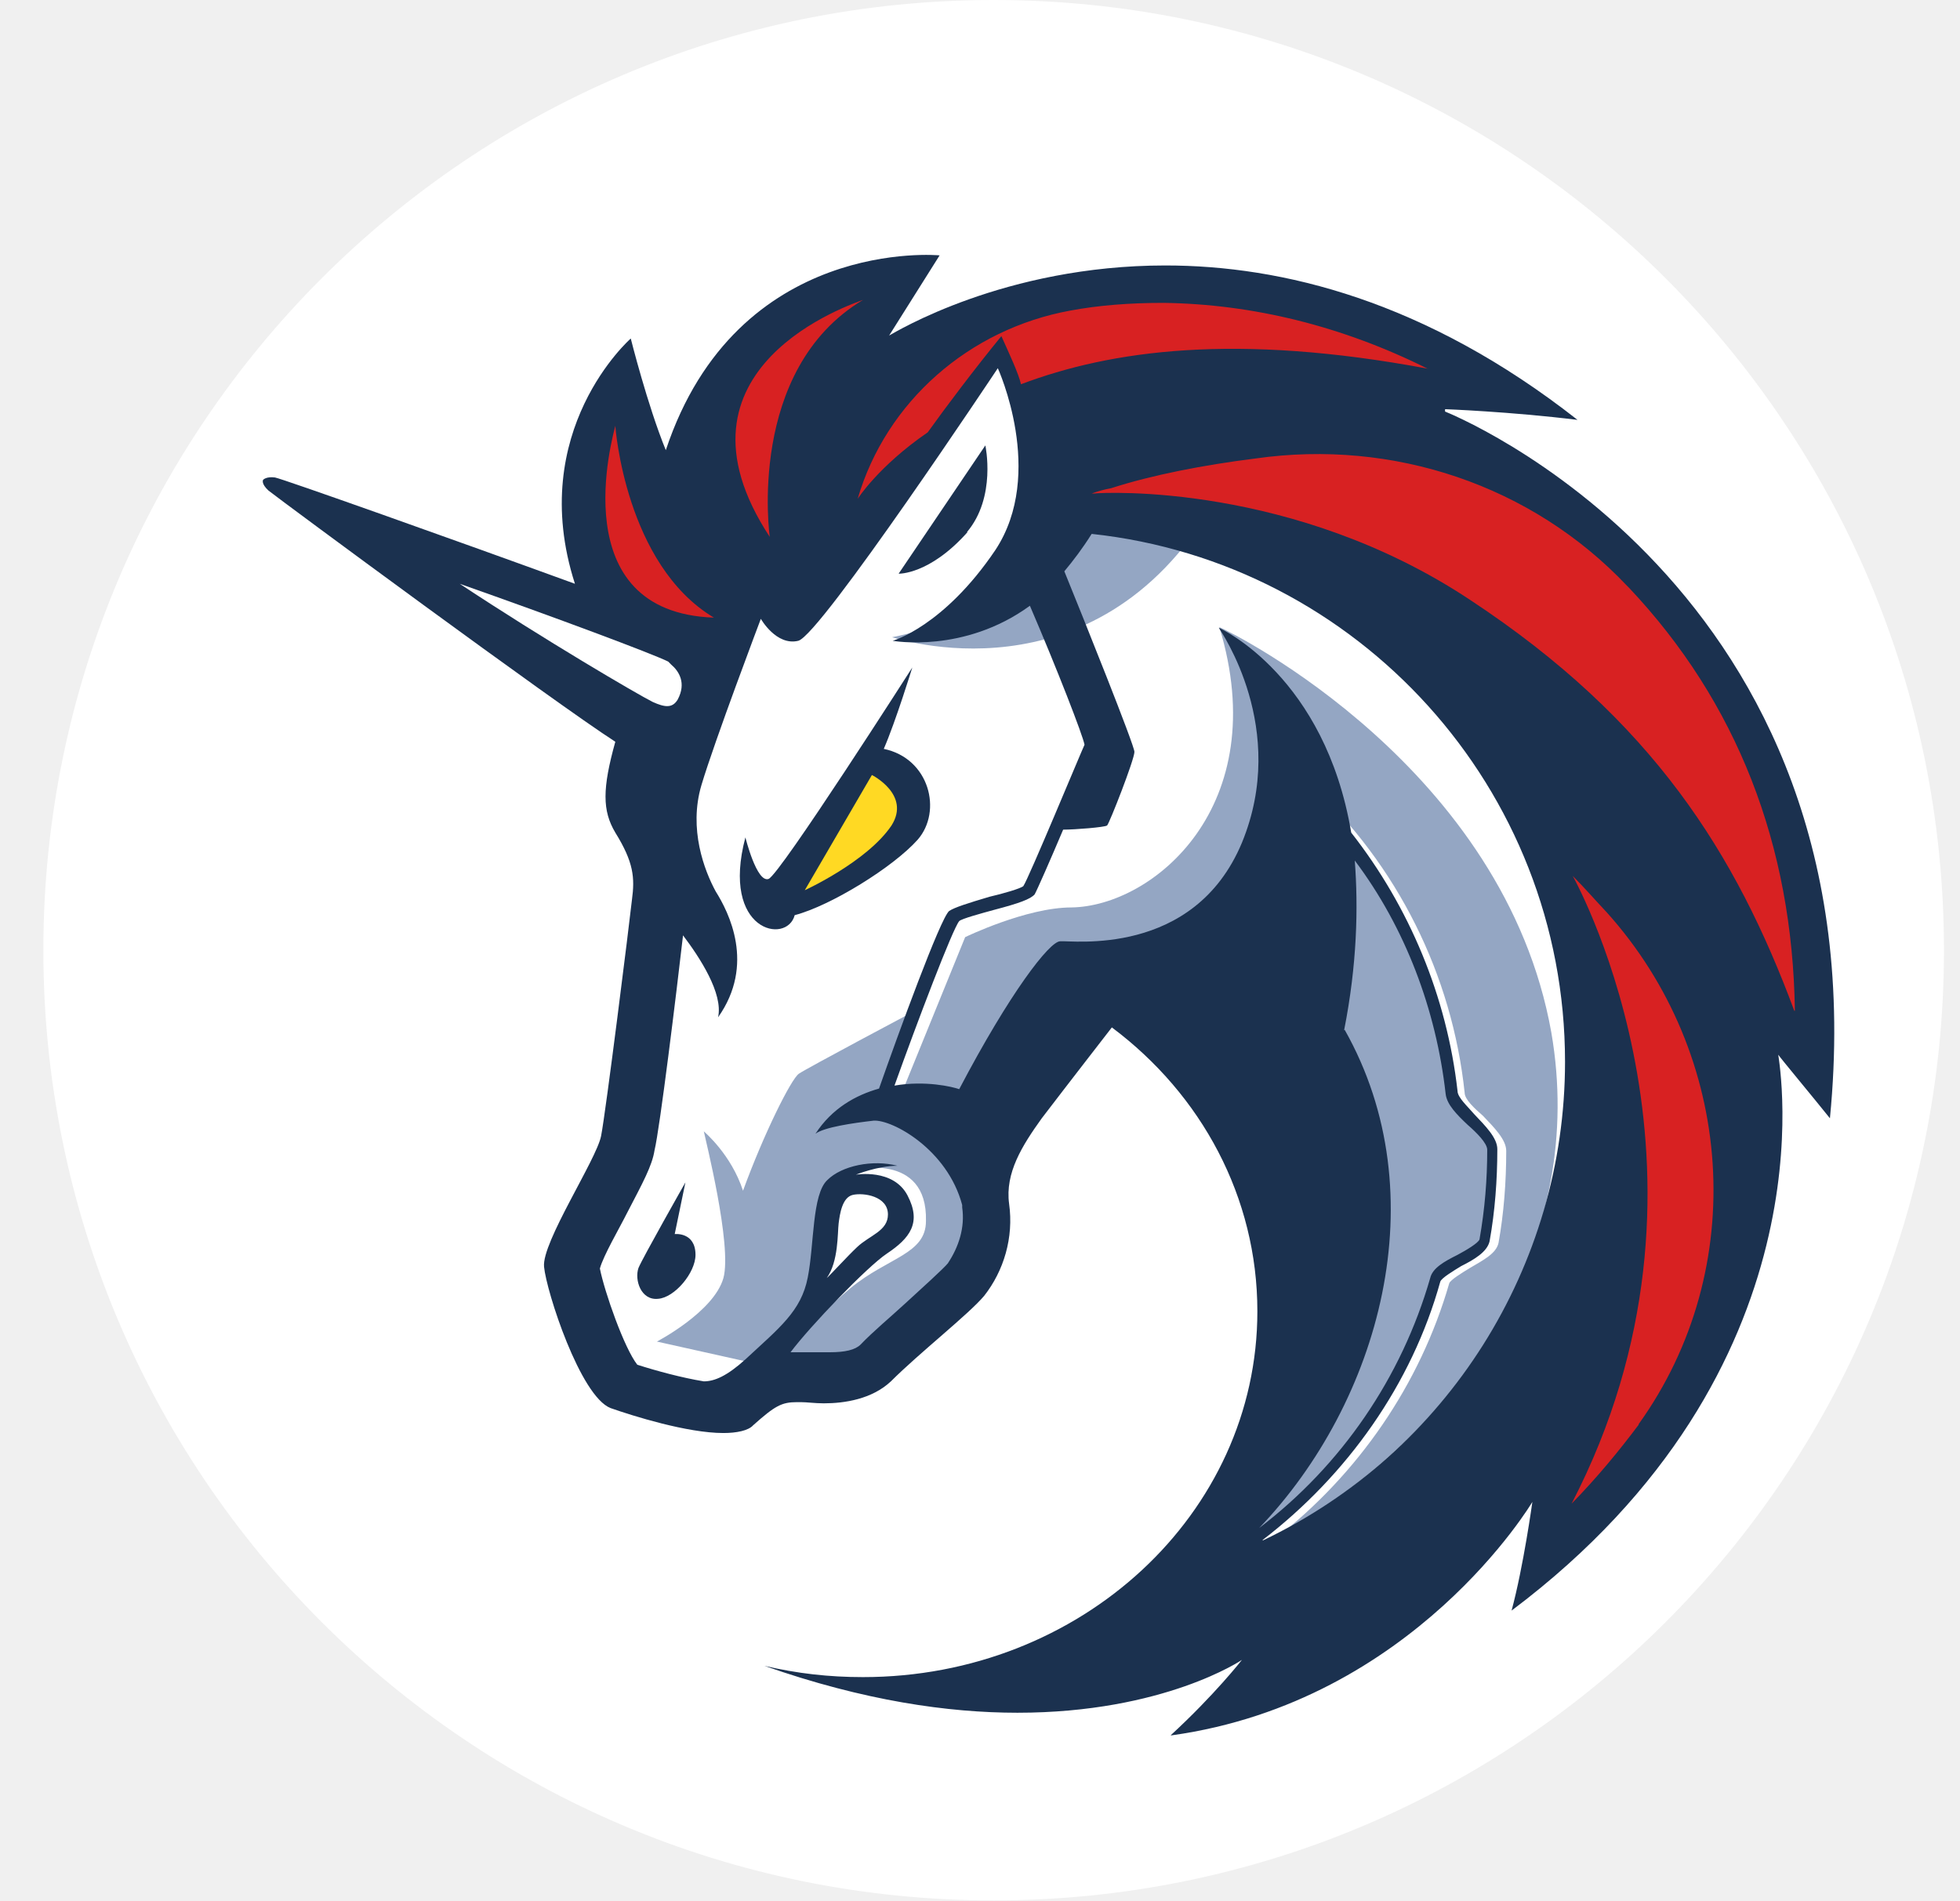
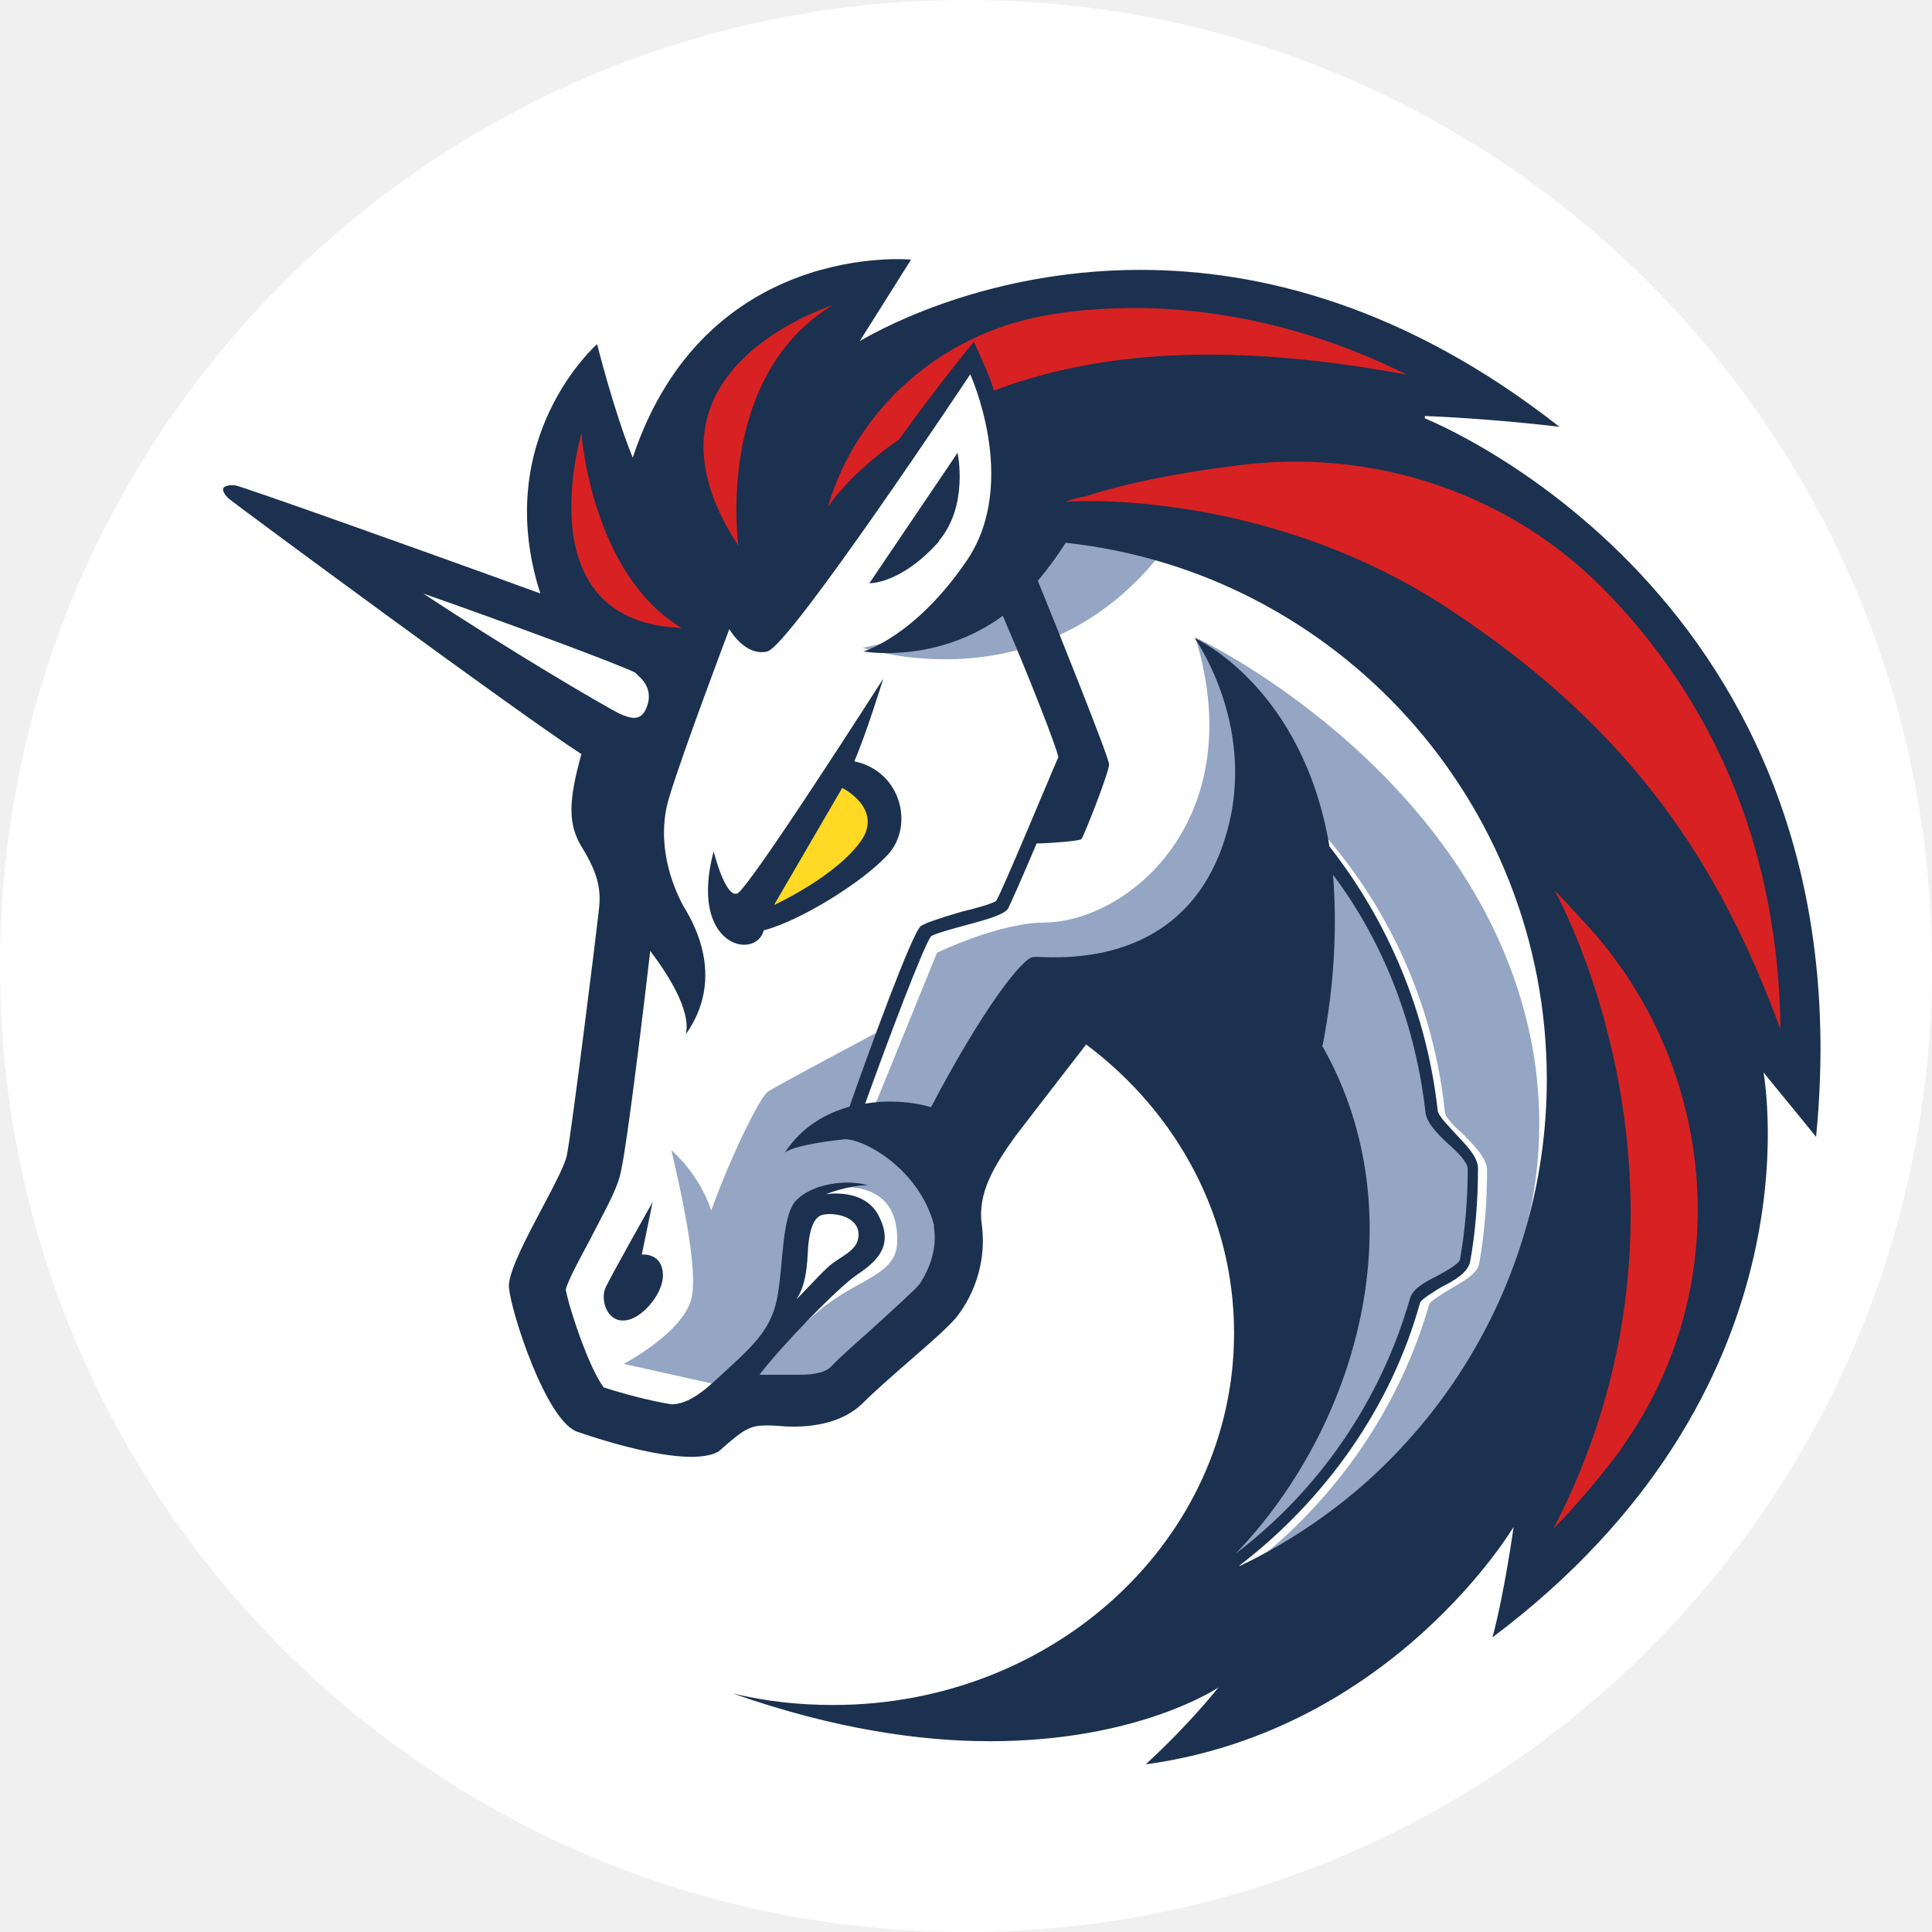
- <svg xmlns="http://www.w3.org/2000/svg" width="33" height="32" fill="none">
-   <path fill="#fff" d="M16.73 32c8.837 0 16-7.163 16-16s-7.163-16-16-16-16 7.163-16 16 7.163 16 16 16" />
-   <path fill="#fff" d="m10.73 18 .7-5.26-6.07-4.21 5.55 1.88 1.31-2.01L17 5.43l10.54 5.81.55 8.86-4.7 6.53-3.71.57 1.92-3.51v-3.38l-1.4-2.64-1.42-.94-2.18 2.25v2.38l-1.7 1.59-2.16.26-.96.54-1.57-.5-.66-2.36 1.18-1.66z" />
-   <path fill="#94A6C3" d="M20.43 8.48c-1.16-.24-2.42-.18-2.42-.18s-.42 1.92-2.99 2.43c.02 0 3.4 1.16 5.41-2.25m1.04 17.43c1.4-1.09 2.44-2.6 2.93-4.3.02-.06.22-.18.35-.26.22-.13.44-.24.48-.42.09-.5.13-1.03.13-1.55 0-.19-.2-.39-.39-.59-.15-.13-.31-.28-.31-.39a8.3 8.3 0 0 0-2.6-5.2l-.15.15c1.42 1.33 2.34 3.14 2.53 5.06.02.18.19.35.37.52.15.13.33.33.33.42 0 .5-.04 1-.13 1.5-.02.09-.22.18-.37.26-.22.11-.42.22-.46.39-.52 1.86-1.73 3.47-3.32 4.52.28-.61 1.18-2.6 1.66-3.6l-.09-3.23-2.77-2.68-1.57.22-1.73 2.8s.81 1.03-.33 2.23c-1.11 1.18-1.99 1.44-1.99 1.44l-.81-.44c.24-.31.72-.76 1.09-1.07.63-.52 1.27-.57 1.27-1.13.03-1.18-1.24-.86-1.24-.86l-.46.44-.19 1.62-.96 1.2-.11-.02-1.57-.35s.96-.5 1.12-1.07c.15-.55-.31-2.36-.33-2.47.02.02.46.39.66 1 .35-.96.81-1.88.94-1.97s1.9-1.03 1.9-1.03l-.59 1.55.44-.24 1.05-2.58s1.03-.5 1.79-.5c1.37-.02 3.41-1.7 2.49-4.72.26.11 4.8 2.38 5.59 6.83.59 3.42-1.35 6.63-4.63 8.49z" />
-   <path fill="#1B314F" d="M16.28 8.96c.5-.59.31-1.46.31-1.46l-1.46 2.16s.52.02 1.16-.7zm-4.92 11.82.18-.87s-.72 1.27-.79 1.44c-.07.2.04.55.33.52.28-.02.63-.44.63-.74 0-.39-.35-.35-.35-.35" />
-   <path fill="#1B314F" d="M24.33 6.89s1.09.04 2.23.18c-2.56-2.01-4.98-2.6-6.94-2.6-2.71 0-4.54 1.12-4.65 1.18l.85-1.35s-3.41-.33-4.61 3.28c-.31-.76-.59-1.88-.59-1.88s-1.77 1.55-.94 4.13c-2.03-.74-4.93-1.77-5.05-1.79-.15-.02-.2.04-.2.04s-.04.06.09.18c.24.19 4.83 3.58 5.84 4.23-.22.79-.22 1.16 0 1.53.31.5.33.76.28 1.13-.04.37-.44 3.58-.52 3.98s-1 1.79-.96 2.2c.04.42.61 2.18 1.12 2.38.37.13 1.29.42 1.9.42.22 0 .42-.04.5-.13.37-.33.48-.39.74-.39h.06c.11 0 .24.02.39.02.35 0 .81-.07 1.13-.37.48-.48 1.31-1.13 1.57-1.44.33-.42.5-.98.42-1.55-.07-.52.22-.98.55-1.44.42-.55 1.18-1.53 1.18-1.53 1.51 1.13 2.45 2.86 2.45 4.78 0 3.41-2.97 6.16-6.64 6.16-.57 0-1.11-.06-1.66-.19 1.68.59 3.1.79 4.26.79 2.47 0 3.78-.89 3.78-.89s-.46.59-1.2 1.27h.02c4.08-.57 6.07-3.93 6.07-3.93s-.15 1.09-.35 1.83c5.43-4.08 4.51-9.19 4.49-9.36.04.06.59.72.87 1.07.88-9-6.48-11.9-6.48-11.9zm-8.36 14.37c-.09.11-.46.44-.72.68s-.55.48-.76.7c-.09.09-.26.13-.52.13h-.66c.33-.44 1.29-1.44 1.62-1.66.39-.26.59-.52.35-.98s-.87-.35-.87-.35.37-.15.7-.15c-.42-.11-.94 0-1.18.24-.26.24-.22 1.09-.33 1.64-.11.57-.48.85-1.05 1.38-.31.28-.52.37-.7.37-.37-.06-.81-.18-1.12-.28-.22-.28-.55-1.22-.63-1.62.06-.22.33-.68.46-.94.26-.5.42-.79.46-1.05.09-.37.37-2.66.48-3.62.28.37.68.98.59 1.38.63-.89.18-1.77-.04-2.12-.19-.35-.46-1.05-.24-1.79s1-2.8 1-2.8.26.46.63.37S16.8 6.2 16.8 6.2s.81 1.77-.04 3.06c-.87 1.29-1.73 1.53-1.73 1.53s1.2.22 2.31-.59c.46 1.07.89 2.18.92 2.34-.07.15-.94 2.25-1.03 2.38-.04.04-.35.13-.57.18-.37.11-.59.18-.68.24-.15.13-.85 2.05-1.18 2.99-.39.11-.79.33-1.07.76.15-.11.63-.18.98-.22.31-.02 1.24.48 1.49 1.42v.04c.05.34-.06.67-.24.94zm-2.05.26c.2-.28.18-.76.2-.92s.06-.44.24-.48.59.02.59.33c0 .28-.31.35-.52.55-.16.15-.46.48-.51.52m8.71-4.17c.22-1.11.24-2.07.18-2.86.85 1.13 1.37 2.51 1.53 3.93.02.18.19.35.37.52.15.13.33.31.33.42 0 .5-.04 1-.13 1.51-.02.06-.22.18-.37.26-.22.11-.42.22-.46.39a8.12 8.12 0 0 1-2.88 4.21c2.03-2.12 3.01-5.61 1.44-8.39zm-1.37 8.58c1.42-1.09 2.51-2.62 2.99-4.35.02-.06.22-.18.35-.26.22-.11.44-.24.48-.42.09-.5.13-1.03.13-1.55 0-.19-.2-.39-.39-.59-.11-.13-.28-.28-.28-.39-.18-1.59-.81-3.1-1.79-4.35-.44-2.62-2.18-3.43-2.23-3.45.04.07 1.18 1.7.39 3.62-.81 1.94-2.88 1.64-3.06 1.66-.18 0-.85.87-1.7 2.49-.11-.04-.57-.15-1.09-.06.39-1.09.98-2.64 1.09-2.77.04-.04.37-.13.59-.19.42-.11.61-.18.68-.26.04-.07.26-.57.48-1.09.2 0 .7-.04.74-.07.04-.04.46-1.11.46-1.24 0-.11-.85-2.23-1.18-3.04.15-.18.31-.39.46-.63 4.48.48 7.97 4.28 7.97 8.89a8.93 8.93 0 0 1-5.09 8.06z" />
-   <path fill="#1B314F" d="M15.45 14.14c.42-.48.2-1.37-.57-1.53.2-.46.48-1.37.48-1.37s-2.23 3.49-2.42 3.56c-.2.07-.39-.7-.39-.7-.42 1.59.7 1.81.83 1.31.61-.16 1.66-.81 2.07-1.27" />
-   <path fill="#FFD923" d="m13.55 14.99 1.13-1.94s.66.33.33.85c-.41.61-1.46 1.09-1.46 1.09" />
-   <path fill="#D82122" d="M27.59 23.99c-.33.44-.7.89-1.13 1.33 2.81-5.42.13-10.37.02-10.57.2.2.39.42.57.61 2.16 2.4 2.42 6 .54 8.62zm2.62-6.97c-.98-2.64-2.38-4.89-5.46-6.92-2.97-1.97-6.16-1.81-6.33-1.79h-.04q.165-.06.33-.09c.68-.22 1.55-.39 2.43-.5 2.32-.33 4.65.45 6.25 2.14l.04.04c1.81 1.92 2.75 4.32 2.79 7.12zM24.05 6.21c-3.25-.61-5.35-.31-6.86.26-.04-.18-.2-.52-.33-.81-.45.55-.94 1.2-1.24 1.62-.83.57-1.18 1.12-1.18 1.12.48-1.64 1.88-2.86 3.58-3.17.48-.09 1-.13 1.57-.13 1.5.02 3.01.39 4.45 1.11zM12.02 10.4c-2.55-.09-1.7-3.06-1.66-3.23 0 .02.17 2.34 1.66 3.23m2.51-5.35c-1.97 1.18-1.57 3.99-1.57 3.99-1.88-2.86 1.42-3.93 1.57-3.99" />
-   <path fill="#fff" d="M11.3 11.19c.13.11.26.31.11.59-.09.15-.22.13-.42.04-.26-.13-1.83-1.05-3.25-1.99 1.62.57 3.25 1.18 3.51 1.31l.04.04z" />
+ <svg xmlns="http://www.w3.org/2000/svg" width="32" height="32" fill="none" viewBox="0 0 32 32">
+   <g clip-path="url(#a)">
+     <path fill="#fff" d="M16 32c8.837 0 16-7.163 16-16S24.837 0 16 0 0 7.163 0 16s7.163 16 16 16" />
+     <path fill="#fff" d="m10 18 .7-5.26-6.07-4.21 5.55 1.88 1.31-2.01 4.78-2.97 10.54 5.81.55 8.86-4.7 6.53-3.71.57 1.92-3.51v-3.38l-1.4-2.64-1.42-.94-2.18 2.25v2.38l-1.7 1.59-2.16.26-.96.54-1.57-.5-.66-2.36L10 19.23z" />
+     <path fill="#94A6C3" d="M19.7 8.48c-1.16-.24-2.42-.18-2.42-.18s-.42 1.92-2.99 2.43c.02 0 3.4 1.16 5.41-2.25m1.04 17.43c1.4-1.09 2.44-2.6 2.93-4.3.02-.06.22-.18.35-.26.22-.13.44-.24.48-.42.09-.5.13-1.03.13-1.55 0-.19-.2-.39-.39-.59-.15-.13-.31-.28-.31-.39a8.3 8.3 0 0 0-2.6-5.2l-.15.15c1.42 1.33 2.34 3.14 2.53 5.06.02.18.19.35.37.52.15.13.33.33.33.42 0 .5-.04 1-.13 1.5-.02.09-.22.18-.37.26-.22.11-.42.22-.46.39-.52 1.86-1.73 3.47-3.32 4.52.28-.61 1.18-2.6 1.66-3.6l-.09-3.23-2.77-2.68-1.57.22-1.73 2.8s.81 1.03-.33 2.23c-1.11 1.18-1.99 1.44-1.99 1.44l-.81-.44c.24-.31.72-.76 1.09-1.07.63-.52 1.27-.57 1.27-1.13.03-1.18-1.24-.86-1.24-.86l-.46.44-.19 1.62-.96 1.2-.11-.02-1.57-.35s.96-.5 1.12-1.07c.15-.55-.31-2.36-.33-2.47.02.02.46.39.66 1 .35-.96.81-1.88.94-1.97s1.9-1.03 1.9-1.03l-.59 1.55.44-.24 1.05-2.58s1.03-.5 1.79-.5c1.37-.02 3.41-1.7 2.49-4.72.26.11 4.8 2.38 5.59 6.83.59 3.42-1.35 6.63-4.63 8.49z" />
+     <path fill="#1B314F" d="M15.55 8.96c.5-.59.31-1.46.31-1.46L14.4 9.66s.52.02 1.16-.7zm-4.92 11.82.18-.87s-.72 1.27-.79 1.44c-.07.2.04.55.33.52.28-.02.63-.44.63-.74 0-.39-.35-.35-.35-.35" />
+     <path fill="#1B314F" d="M23.6 6.89s1.09.04 2.23.18c-2.56-2.01-4.98-2.6-6.94-2.6-2.71 0-4.54 1.12-4.65 1.18l.85-1.35s-3.41-.33-4.61 3.28c-.31-.76-.59-1.88-.59-1.88s-1.77 1.55-.94 4.13C6.92 9.09 4.02 8.06 3.9 8.04c-.15-.02-.2.04-.2.04s-.04.06.09.18c.24.19 4.83 3.58 5.84 4.23-.22.79-.22 1.16 0 1.53.31.5.33.76.28 1.13-.04.37-.44 3.58-.52 3.98s-1 1.79-.96 2.2c.04.42.61 2.18 1.12 2.38.37.13 1.29.42 1.9.42.22 0 .42-.04.5-.13.37-.33.48-.39.74-.39h.06c.11 0 .24.02.39.02.35 0 .81-.07 1.13-.37.48-.48 1.31-1.13 1.57-1.44.33-.42.5-.98.42-1.55-.07-.52.22-.98.55-1.44.42-.55 1.18-1.53 1.18-1.53 1.51 1.13 2.45 2.86 2.45 4.78 0 3.41-2.97 6.16-6.64 6.16-.57 0-1.11-.06-1.66-.19 1.68.59 3.1.79 4.26.79 2.47 0 3.78-.89 3.78-.89s-.46.59-1.2 1.27H19c4.08-.57 6.07-3.93 6.07-3.93s-.15 1.09-.35 1.83c5.43-4.08 4.51-9.19 4.49-9.36.04.06.59.72.87 1.07.88-9-6.48-11.9-6.48-11.9zm-8.36 14.37c-.09.11-.46.44-.72.68s-.55.48-.76.7c-.09.09-.26.13-.52.13h-.66c.33-.44 1.29-1.44 1.62-1.66.39-.26.59-.52.35-.98s-.87-.35-.87-.35.37-.15.7-.15c-.42-.11-.94 0-1.18.24-.26.24-.22 1.09-.33 1.64-.11.57-.48.85-1.05 1.38-.31.28-.52.37-.7.37-.37-.06-.81-.18-1.12-.28-.22-.28-.55-1.22-.63-1.62.06-.22.33-.68.46-.94.26-.5.42-.79.46-1.05.09-.37.37-2.66.48-3.62.28.37.68.98.59 1.38.63-.89.18-1.77-.04-2.12-.19-.35-.46-1.05-.24-1.79s1-2.8 1-2.8.26.46.63.37 3.36-4.59 3.36-4.59.81 1.77-.04 3.06c-.87 1.29-1.73 1.53-1.73 1.53s1.2.22 2.31-.59c.46 1.07.89 2.18.92 2.34-.07.15-.94 2.25-1.03 2.38-.04.04-.35.13-.57.18-.37.11-.59.18-.68.24-.15.13-.85 2.05-1.18 2.99-.39.11-.79.33-1.07.76.15-.11.63-.18.98-.22.31-.02 1.24.48 1.49 1.42v.04c.05.34-.06.67-.24.94zm-2.05.26c.2-.28.18-.76.2-.92s.06-.44.24-.48.59.02.59.33c0 .28-.31.35-.52.55-.16.15-.46.48-.51.52m8.71-4.17c.22-1.11.24-2.07.18-2.86.85 1.13 1.37 2.51 1.53 3.93.02.18.19.35.37.52.15.13.33.31.33.42 0 .5-.04 1-.13 1.51-.02.06-.22.18-.37.26-.22.11-.42.22-.46.39a8.12 8.12 0 0 1-2.88 4.21c2.03-2.12 3.01-5.61 1.44-8.39zm-1.37 8.58c1.42-1.09 2.51-2.62 2.99-4.35.02-.06.22-.18.35-.26.22-.11.44-.24.48-.42.09-.5.13-1.03.13-1.55 0-.19-.2-.39-.39-.59-.11-.13-.28-.28-.28-.39-.18-1.59-.81-3.1-1.79-4.35-.44-2.62-2.18-3.43-2.23-3.45.04.07 1.18 1.7.39 3.62-.81 1.94-2.88 1.64-3.06 1.66-.18 0-.85.87-1.7 2.49-.11-.04-.57-.15-1.09-.06.39-1.09.98-2.64 1.09-2.77.04-.04.37-.13.59-.19.42-.11.61-.18.68-.26.04-.07.26-.57.48-1.09.2 0 .7-.04.74-.07.04-.04.46-1.11.46-1.24 0-.11-.85-2.23-1.18-3.04.15-.18.31-.39.46-.63 4.48.48 7.97 4.28 7.97 8.89a8.93 8.93 0 0 1-5.09 8.06z" />
+     <path fill="#1B314F" d="M14.72 14.14c.42-.48.2-1.37-.57-1.53.2-.46.48-1.37.48-1.37s-2.23 3.49-2.42 3.56c-.2.07-.39-.7-.39-.7-.42 1.59.7 1.81.83 1.31.61-.16 1.66-.81 2.07-1.27" />
+     <path fill="#FFD923" d="m12.82 14.99 1.13-1.94s.66.33.33.85c-.41.61-1.46 1.09-1.46 1.09" />
+     <path fill="#D82122" d="M26.86 23.99c-.33.44-.7.89-1.13 1.33 2.81-5.42.13-10.37.02-10.57.2.2.39.42.57.61 2.16 2.4 2.42 6 .54 8.62zm2.62-6.97c-.98-2.64-2.38-4.89-5.46-6.92-2.97-1.97-6.16-1.81-6.33-1.79h-.04q.165-.06.33-.09c.68-.22 1.55-.39 2.43-.5 2.32-.33 4.65.45 6.25 2.14l.04.04c1.81 1.92 2.75 4.32 2.79 7.12zM23.32 6.21c-3.25-.61-5.35-.31-6.86.26-.04-.18-.2-.52-.33-.81-.45.55-.94 1.2-1.24 1.62-.83.57-1.18 1.12-1.18 1.12.48-1.64 1.88-2.86 3.58-3.17.48-.09 1-.13 1.57-.13 1.5.02 3.01.39 4.45 1.11zM11.29 10.4c-2.55-.09-1.7-3.06-1.66-3.23 0 .02.17 2.34 1.66 3.23m2.51-5.35c-1.97 1.18-1.57 3.99-1.57 3.99-1.88-2.86 1.42-3.93 1.57-3.99" />
+     <path fill="#fff" d="M10.57 11.19c.13.11.26.31.11.59-.09.15-.22.13-.42.04-.26-.13-1.83-1.05-3.25-1.99 1.62.57 3.25 1.18 3.51 1.31l.04.04z" />
+   </g>
+   <defs>
+     <clipPath id="a">
+       <path fill="#fff" d="M0 0h32v32H0z" />
+     </clipPath>
+   </defs>
</svg>
